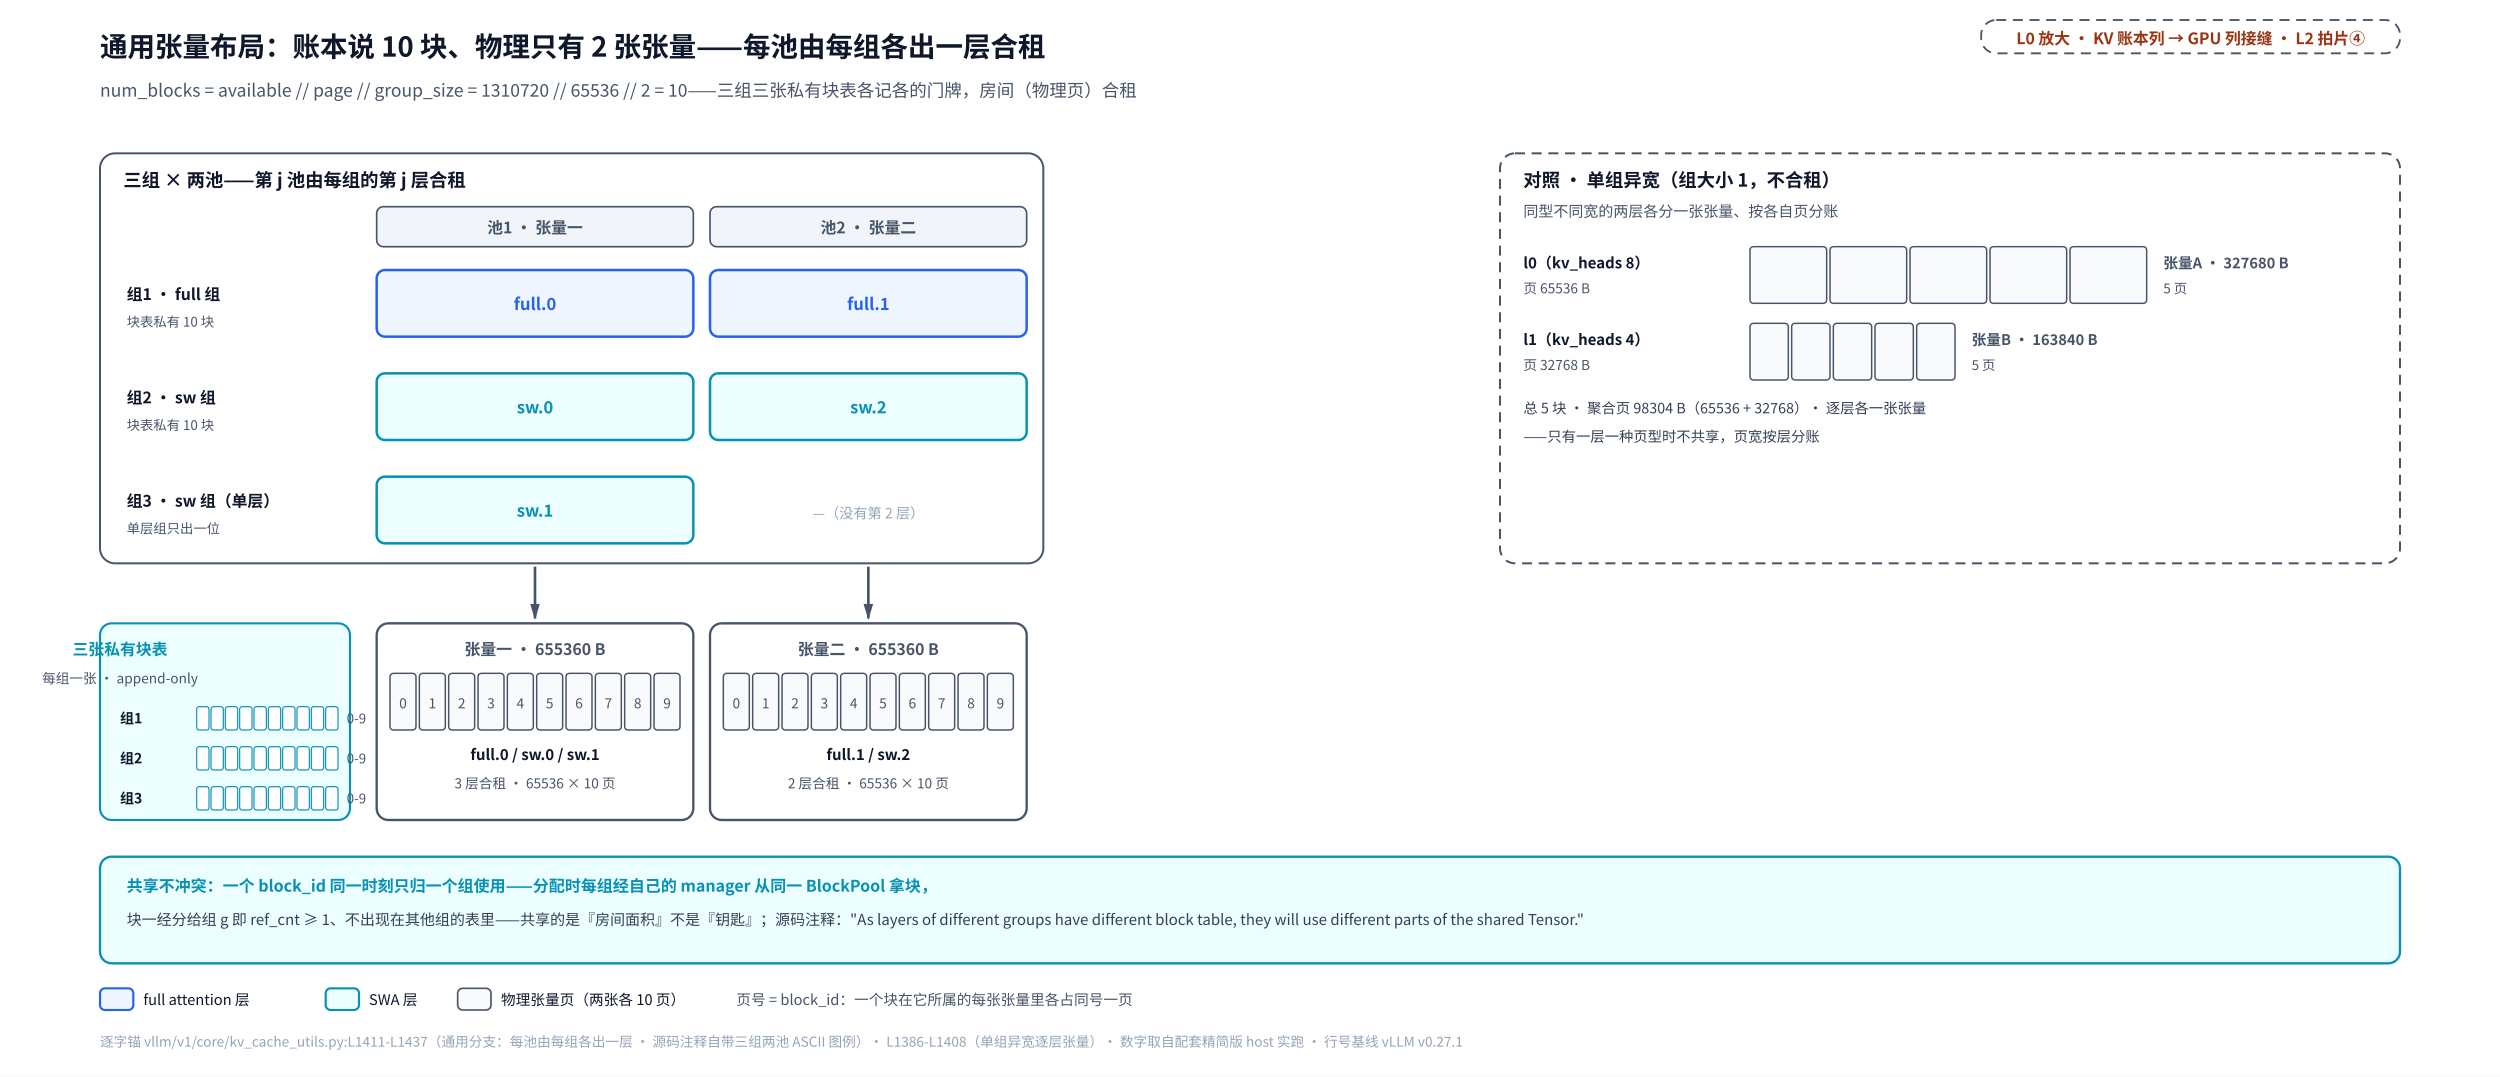
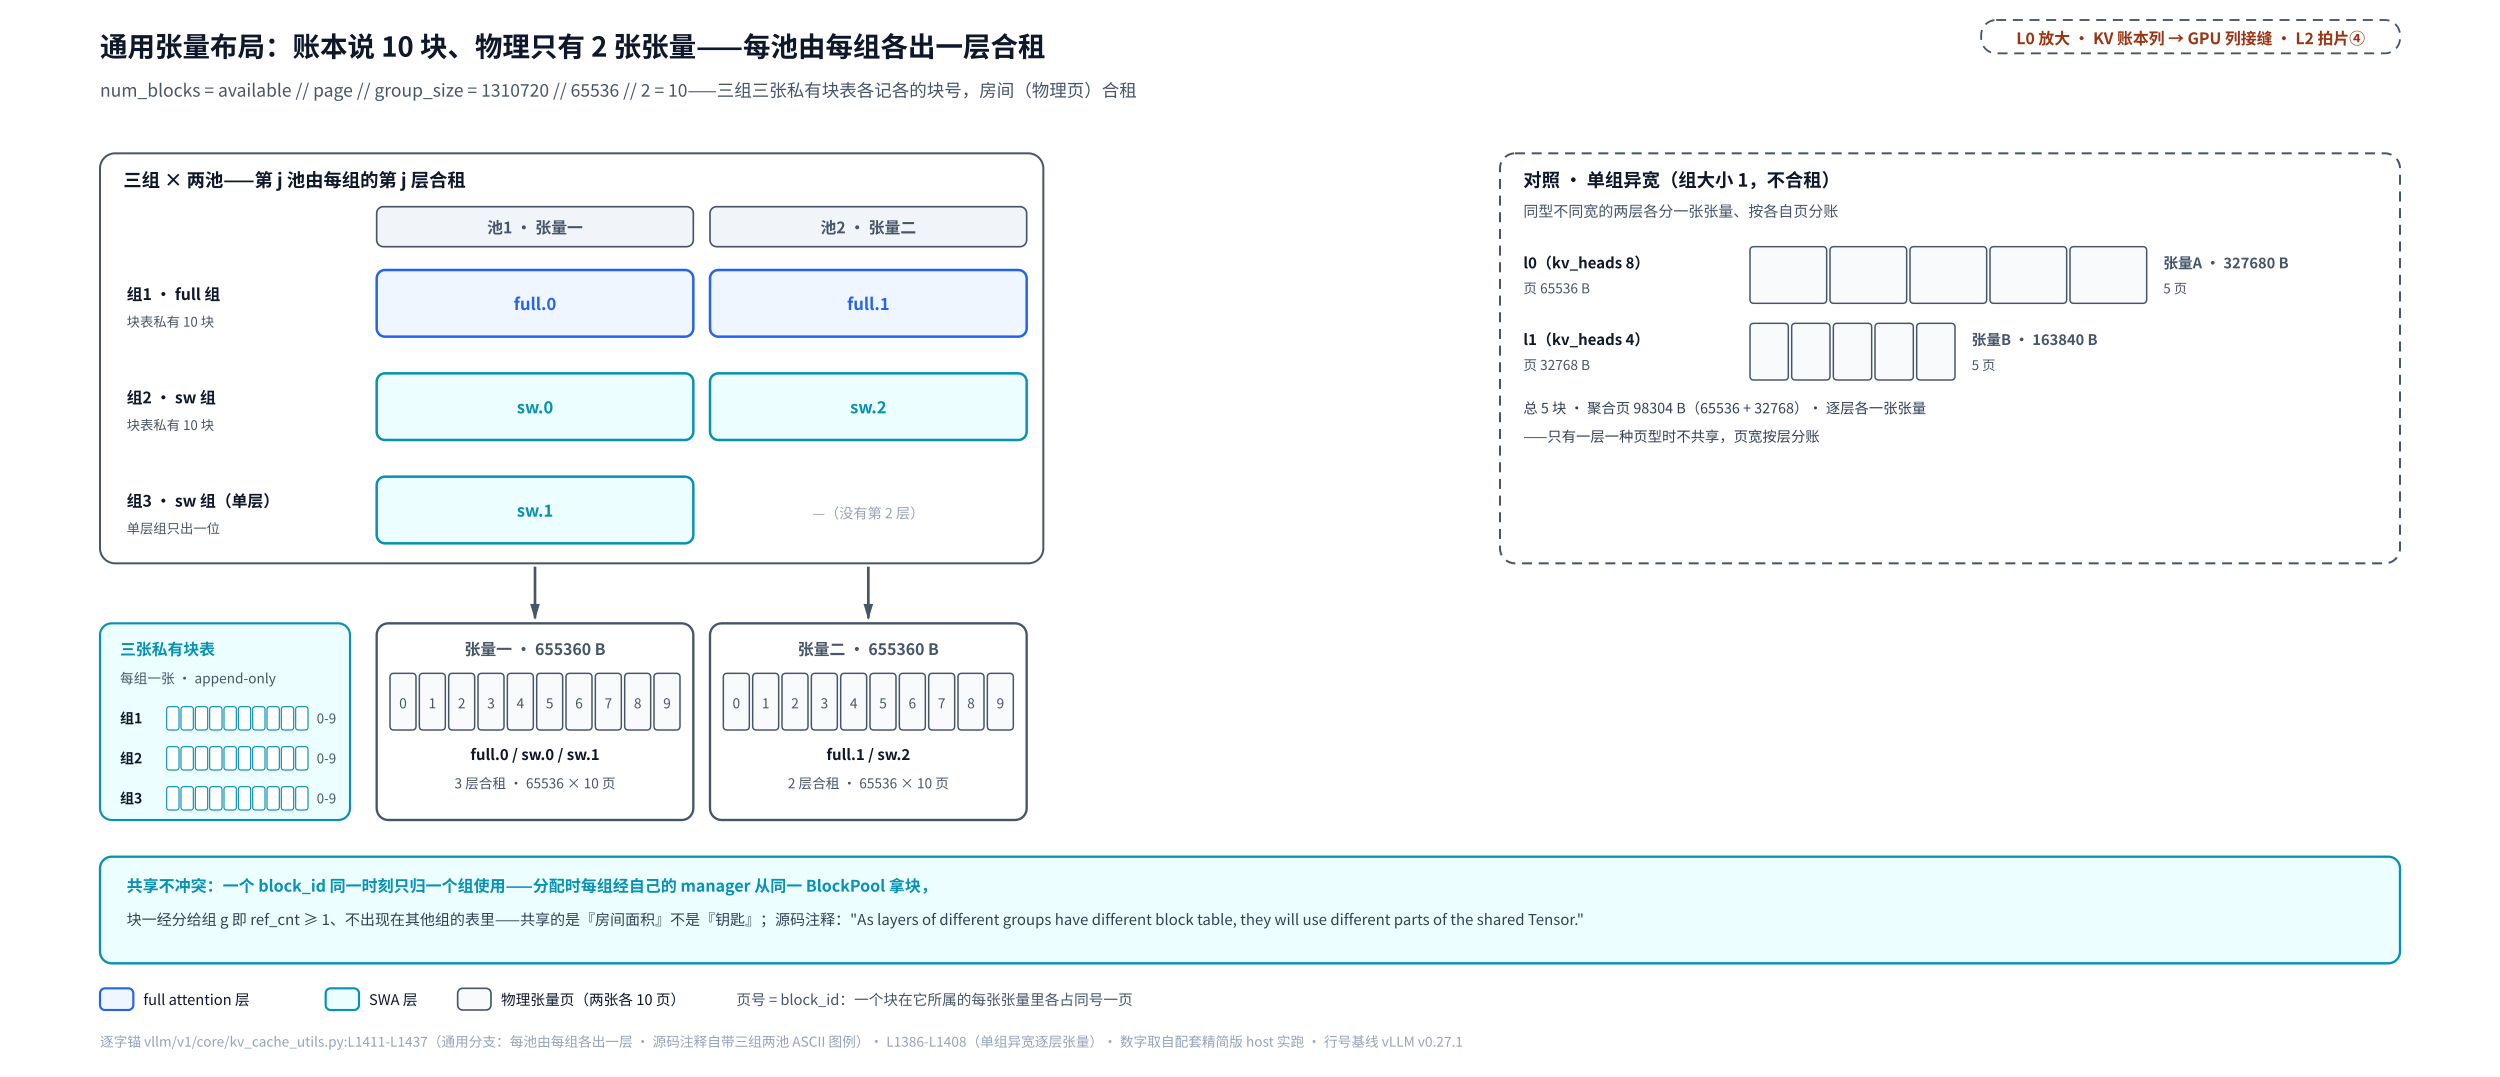
<svg xmlns="http://www.w3.org/2000/svg" viewBox="0 0 1500 646">
  <rect width="1500" height="646" fill="white" />
  <defs>
    <marker id="std" viewBox="0 0 10 6" refX="9" refY="3" markerWidth="6" markerHeight="4.2" orient="auto">
      <path d="M0,0 L10,3 L0,6 Z" fill="#475569" />
    </marker>
    <marker id="dn" viewBox="0 0 10 6" refX="9" refY="3" markerWidth="7" markerHeight="5" orient="auto">
      <path d="M0,0 L10,3 L0,6 Z" fill="#2563eb" />
    </marker>
    <marker id="up" viewBox="0 0 10 6" refX="9" refY="3" markerWidth="7" markerHeight="5" orient="auto">
      <path d="M0,0 L10,3 L0,6 Z" fill="#ea580c" />
    </marker>
    <marker id="ab" viewBox="0 0 10 6" refX="9" refY="3" markerWidth="7" markerHeight="5" orient="auto">
      <path d="M0,0 L10,3 L0,6 Z" fill="#dc2626" />
    </marker>
  </defs>
  <text x="60.0" y="34.0" font-family="Microsoft YaHei, SimHei, Noto Sans CJK SC, PingFang SC, sans-serif" font-size="16.5" fill="#0f172a" text-anchor="start" font-weight="bold">通用张量布局：账本说 10 块、物理只有 2 张张量——每池由每组各出一层合租</text>
-   <text x="60.0" y="58.0" font-family="Microsoft YaHei, SimHei, Noto Sans CJK SC, PingFang SC, sans-serif" font-size="10.5" fill="#475569" text-anchor="start">num_blocks = available // page // group_size = 1310720 // 65536 // 2 = 10——三组三张私有块表各记各的门牌，房间（物理页）合租</text>
+   <text x="60.0" y="58.0" font-family="Microsoft YaHei, SimHei, Noto Sans CJK SC, PingFang SC, sans-serif" font-size="10.5" fill="#475569" text-anchor="start">num_blocks = available // page // group_size = 1310720 // 65536 // 2 = 10——三组三张私有块表各记各的块号，房间（物理页）合租</text>
  <rect x="1188.7" y="12.0" width="251.3" height="20.0" rx="9" fill="#ffffff" stroke="#475569" stroke-width="1.1" stroke-dasharray="6,4" />
  <text x="1314.4" y="26.5" font-family="Microsoft YaHei, SimHei, Noto Sans CJK SC, PingFang SC, sans-serif" font-size="9.5" fill="#9a3412" text-anchor="middle" font-weight="bold">L0 放大 · KV 账本列 → GPU 列接缝 · L2 拍片④</text>
  <rect x="60.0" y="92.0" width="566.0" height="246.0" rx="9" fill="#ffffff" stroke="#475569" stroke-width="1.2" />
  <text x="74.0" y="112.0" font-family="Microsoft YaHei, SimHei, Noto Sans CJK SC, PingFang SC, sans-serif" font-size="11" fill="#0f172a" text-anchor="start" font-weight="bold">三组 × 两池——第 j 池由每组的第 j 层合租</text>
  <rect x="226.0" y="124.0" width="190.0" height="24.0" rx="4" fill="#f1f5f9" stroke="#475569" stroke-width="1.0" />
  <text x="321.0" y="140.0" font-family="Microsoft YaHei, SimHei, Noto Sans CJK SC, PingFang SC, sans-serif" font-size="9.5" fill="#475569" text-anchor="middle" font-weight="bold">池1 · 张量一</text>
  <rect x="426.0" y="124.0" width="190.0" height="24.0" rx="4" fill="#f1f5f9" stroke="#475569" stroke-width="1.0" />
  <text x="521.0" y="140.0" font-family="Microsoft YaHei, SimHei, Noto Sans CJK SC, PingFang SC, sans-serif" font-size="9.5" fill="#475569" text-anchor="middle" font-weight="bold">池2 · 张量二</text>
  <text x="76.0" y="180.0" font-family="Microsoft YaHei, SimHei, Noto Sans CJK SC, PingFang SC, sans-serif" font-size="9.5" fill="#0f172a" text-anchor="start" font-weight="bold">组1 · full 组</text>
  <text x="76.0" y="196.0" font-family="Microsoft YaHei, SimHei, Noto Sans CJK SC, PingFang SC, sans-serif" font-size="8" fill="#475569" text-anchor="start">块表私有 10 块</text>
  <rect x="226.0" y="162.0" width="190.0" height="40.0" rx="5" fill="#eff6ff" stroke="#2563eb" stroke-width="1.5" />
  <text x="321.0" y="186.0" font-family="Microsoft YaHei, SimHei, Noto Sans CJK SC, PingFang SC, sans-serif" font-size="10" fill="#2563eb" text-anchor="middle" font-weight="bold">full.0</text>
  <rect x="426.0" y="162.0" width="190.0" height="40.0" rx="5" fill="#eff6ff" stroke="#2563eb" stroke-width="1.5" />
  <text x="521.0" y="186.0" font-family="Microsoft YaHei, SimHei, Noto Sans CJK SC, PingFang SC, sans-serif" font-size="10" fill="#2563eb" text-anchor="middle" font-weight="bold">full.1</text>
  <text x="76.0" y="242.0" font-family="Microsoft YaHei, SimHei, Noto Sans CJK SC, PingFang SC, sans-serif" font-size="9.5" fill="#0f172a" text-anchor="start" font-weight="bold">组2 · sw 组</text>
  <text x="76.0" y="258.0" font-family="Microsoft YaHei, SimHei, Noto Sans CJK SC, PingFang SC, sans-serif" font-size="8" fill="#475569" text-anchor="start">块表私有 10 块</text>
  <rect x="226.0" y="224.0" width="190.0" height="40.0" rx="5" fill="#ecfeff" stroke="#0891b2" stroke-width="1.5" />
  <text x="321.0" y="248.0" font-family="Microsoft YaHei, SimHei, Noto Sans CJK SC, PingFang SC, sans-serif" font-size="10" fill="#0891b2" text-anchor="middle" font-weight="bold">sw.0</text>
  <rect x="426.0" y="224.0" width="190.0" height="40.0" rx="5" fill="#ecfeff" stroke="#0891b2" stroke-width="1.5" />
  <text x="521.0" y="248.0" font-family="Microsoft YaHei, SimHei, Noto Sans CJK SC, PingFang SC, sans-serif" font-size="10" fill="#0891b2" text-anchor="middle" font-weight="bold">sw.2</text>
  <text x="76.0" y="304.0" font-family="Microsoft YaHei, SimHei, Noto Sans CJK SC, PingFang SC, sans-serif" font-size="9.5" fill="#0f172a" text-anchor="start" font-weight="bold">组3 · sw 组（单层）</text>
  <text x="76.0" y="320.0" font-family="Microsoft YaHei, SimHei, Noto Sans CJK SC, PingFang SC, sans-serif" font-size="8" fill="#475569" text-anchor="start">单层组只出一位</text>
  <rect x="226.0" y="286.0" width="190.0" height="40.0" rx="5" fill="#ecfeff" stroke="#0891b2" stroke-width="1.5" />
  <text x="321.0" y="310.0" font-family="Microsoft YaHei, SimHei, Noto Sans CJK SC, PingFang SC, sans-serif" font-size="10" fill="#0891b2" text-anchor="middle" font-weight="bold">sw.1</text>
  <text x="521.0" y="311.0" font-family="Microsoft YaHei, SimHei, Noto Sans CJK SC, PingFang SC, sans-serif" font-size="8.5" fill="#94a3b8" text-anchor="middle">—（没有第 2 层）</text>
  <line x1="321.0" y1="340.0" x2="321.0" y2="371.0" stroke="#475569" stroke-width="1.6" marker-end="url(#std)" />
  <rect x="226.0" y="374.0" width="190.0" height="118.0" rx="7" fill="#ffffff" stroke="#475569" stroke-width="1.4" />
  <text x="321.0" y="393.0" font-family="Microsoft YaHei, SimHei, Noto Sans CJK SC, PingFang SC, sans-serif" font-size="9.5" fill="#475569" text-anchor="middle" font-weight="bold">张量一 · 655360 B</text>
  <rect x="234.0" y="404.0" width="15.6" height="34.0" rx="2" fill="#f8fafc" stroke="#475569" stroke-width="0.9" />
  <text x="241.8" y="425.0" font-family="Microsoft YaHei, SimHei, Noto Sans CJK SC, PingFang SC, sans-serif" font-size="8.2" fill="#475569" text-anchor="middle">0</text>
  <rect x="251.6" y="404.0" width="15.6" height="34.0" rx="2" fill="#f8fafc" stroke="#475569" stroke-width="0.9" />
  <text x="259.4" y="425.0" font-family="Microsoft YaHei, SimHei, Noto Sans CJK SC, PingFang SC, sans-serif" font-size="8.2" fill="#475569" text-anchor="middle">1</text>
  <rect x="269.2" y="404.0" width="15.6" height="34.0" rx="2" fill="#f8fafc" stroke="#475569" stroke-width="0.9" />
  <text x="277.0" y="425.0" font-family="Microsoft YaHei, SimHei, Noto Sans CJK SC, PingFang SC, sans-serif" font-size="8.2" fill="#475569" text-anchor="middle">2</text>
  <rect x="286.8" y="404.0" width="15.6" height="34.0" rx="2" fill="#f8fafc" stroke="#475569" stroke-width="0.9" />
  <text x="294.6" y="425.0" font-family="Microsoft YaHei, SimHei, Noto Sans CJK SC, PingFang SC, sans-serif" font-size="8.2" fill="#475569" text-anchor="middle">3</text>
  <rect x="304.4" y="404.0" width="15.6" height="34.0" rx="2" fill="#f8fafc" stroke="#475569" stroke-width="0.9" />
  <text x="312.2" y="425.0" font-family="Microsoft YaHei, SimHei, Noto Sans CJK SC, PingFang SC, sans-serif" font-size="8.2" fill="#475569" text-anchor="middle">4</text>
  <rect x="322.0" y="404.0" width="15.6" height="34.0" rx="2" fill="#f8fafc" stroke="#475569" stroke-width="0.9" />
  <text x="329.8" y="425.0" font-family="Microsoft YaHei, SimHei, Noto Sans CJK SC, PingFang SC, sans-serif" font-size="8.2" fill="#475569" text-anchor="middle">5</text>
  <rect x="339.6" y="404.0" width="15.6" height="34.0" rx="2" fill="#f8fafc" stroke="#475569" stroke-width="0.9" />
  <text x="347.4" y="425.0" font-family="Microsoft YaHei, SimHei, Noto Sans CJK SC, PingFang SC, sans-serif" font-size="8.2" fill="#475569" text-anchor="middle">6</text>
  <rect x="357.2" y="404.0" width="15.6" height="34.0" rx="2" fill="#f8fafc" stroke="#475569" stroke-width="0.9" />
  <text x="365.0" y="425.0" font-family="Microsoft YaHei, SimHei, Noto Sans CJK SC, PingFang SC, sans-serif" font-size="8.2" fill="#475569" text-anchor="middle">7</text>
  <rect x="374.8" y="404.0" width="15.6" height="34.0" rx="2" fill="#f8fafc" stroke="#475569" stroke-width="0.9" />
  <text x="382.6" y="425.0" font-family="Microsoft YaHei, SimHei, Noto Sans CJK SC, PingFang SC, sans-serif" font-size="8.2" fill="#475569" text-anchor="middle">8</text>
  <rect x="392.4" y="404.0" width="15.6" height="34.0" rx="2" fill="#f8fafc" stroke="#475569" stroke-width="0.9" />
  <text x="400.2" y="425.0" font-family="Microsoft YaHei, SimHei, Noto Sans CJK SC, PingFang SC, sans-serif" font-size="8.2" fill="#475569" text-anchor="middle">9</text>
  <text x="321.0" y="456.0" font-family="Microsoft YaHei, SimHei, Noto Sans CJK SC, PingFang SC, sans-serif" font-size="9" fill="#0f172a" text-anchor="middle" font-weight="bold">full.0 / sw.0 / sw.1</text>
  <text x="321.0" y="473.0" font-family="Microsoft YaHei, SimHei, Noto Sans CJK SC, PingFang SC, sans-serif" font-size="8.2" fill="#475569" text-anchor="middle">3 层合租 · 65536 × 10 页</text>
  <line x1="521.0" y1="340.0" x2="521.0" y2="371.0" stroke="#475569" stroke-width="1.6" marker-end="url(#std)" />
  <rect x="426.0" y="374.0" width="190.0" height="118.0" rx="7" fill="#ffffff" stroke="#475569" stroke-width="1.4" />
  <text x="521.0" y="393.0" font-family="Microsoft YaHei, SimHei, Noto Sans CJK SC, PingFang SC, sans-serif" font-size="9.5" fill="#475569" text-anchor="middle" font-weight="bold">张量二 · 655360 B</text>
  <rect x="434.0" y="404.0" width="15.6" height="34.0" rx="2" fill="#f8fafc" stroke="#475569" stroke-width="0.9" />
  <text x="441.8" y="425.0" font-family="Microsoft YaHei, SimHei, Noto Sans CJK SC, PingFang SC, sans-serif" font-size="8.2" fill="#475569" text-anchor="middle">0</text>
  <rect x="451.6" y="404.0" width="15.6" height="34.0" rx="2" fill="#f8fafc" stroke="#475569" stroke-width="0.9" />
  <text x="459.4" y="425.0" font-family="Microsoft YaHei, SimHei, Noto Sans CJK SC, PingFang SC, sans-serif" font-size="8.2" fill="#475569" text-anchor="middle">1</text>
  <rect x="469.2" y="404.0" width="15.6" height="34.0" rx="2" fill="#f8fafc" stroke="#475569" stroke-width="0.9" />
  <text x="477.0" y="425.0" font-family="Microsoft YaHei, SimHei, Noto Sans CJK SC, PingFang SC, sans-serif" font-size="8.2" fill="#475569" text-anchor="middle">2</text>
  <rect x="486.8" y="404.0" width="15.6" height="34.0" rx="2" fill="#f8fafc" stroke="#475569" stroke-width="0.9" />
  <text x="494.6" y="425.0" font-family="Microsoft YaHei, SimHei, Noto Sans CJK SC, PingFang SC, sans-serif" font-size="8.2" fill="#475569" text-anchor="middle">3</text>
  <rect x="504.4" y="404.0" width="15.6" height="34.0" rx="2" fill="#f8fafc" stroke="#475569" stroke-width="0.9" />
  <text x="512.2" y="425.0" font-family="Microsoft YaHei, SimHei, Noto Sans CJK SC, PingFang SC, sans-serif" font-size="8.2" fill="#475569" text-anchor="middle">4</text>
  <rect x="522.0" y="404.0" width="15.6" height="34.0" rx="2" fill="#f8fafc" stroke="#475569" stroke-width="0.9" />
  <text x="529.8" y="425.0" font-family="Microsoft YaHei, SimHei, Noto Sans CJK SC, PingFang SC, sans-serif" font-size="8.2" fill="#475569" text-anchor="middle">5</text>
  <rect x="539.6" y="404.0" width="15.6" height="34.0" rx="2" fill="#f8fafc" stroke="#475569" stroke-width="0.9" />
  <text x="547.4" y="425.0" font-family="Microsoft YaHei, SimHei, Noto Sans CJK SC, PingFang SC, sans-serif" font-size="8.2" fill="#475569" text-anchor="middle">6</text>
  <rect x="557.2" y="404.0" width="15.6" height="34.0" rx="2" fill="#f8fafc" stroke="#475569" stroke-width="0.9" />
  <text x="565.0" y="425.0" font-family="Microsoft YaHei, SimHei, Noto Sans CJK SC, PingFang SC, sans-serif" font-size="8.2" fill="#475569" text-anchor="middle">7</text>
  <rect x="574.8" y="404.0" width="15.6" height="34.0" rx="2" fill="#f8fafc" stroke="#475569" stroke-width="0.9" />
  <text x="582.6" y="425.0" font-family="Microsoft YaHei, SimHei, Noto Sans CJK SC, PingFang SC, sans-serif" font-size="8.2" fill="#475569" text-anchor="middle">8</text>
  <rect x="592.4" y="404.0" width="15.6" height="34.0" rx="2" fill="#f8fafc" stroke="#475569" stroke-width="0.9" />
  <text x="600.2" y="425.0" font-family="Microsoft YaHei, SimHei, Noto Sans CJK SC, PingFang SC, sans-serif" font-size="8.2" fill="#475569" text-anchor="middle">9</text>
  <text x="521.0" y="456.0" font-family="Microsoft YaHei, SimHei, Noto Sans CJK SC, PingFang SC, sans-serif" font-size="9" fill="#0f172a" text-anchor="middle" font-weight="bold">full.1 / sw.2</text>
  <text x="521.0" y="473.0" font-family="Microsoft YaHei, SimHei, Noto Sans CJK SC, PingFang SC, sans-serif" font-size="8.2" fill="#475569" text-anchor="middle">2 层合租 · 65536 × 10 页</text>
  <rect x="60.0" y="374.0" width="150.0" height="118.0" rx="7" fill="#ecfeff" stroke="#0891b2" stroke-width="1.3" />
-   <text x="72.0" y="393.0" font-family="Microsoft YaHei, SimHei, Noto Sans CJK SC, PingFang SC, sans-serif" font-size="9.5" fill="#0891b2" text-anchor="middle" font-weight="bold">三张私有块表</text>
-   <text x="72.0" y="410.0" font-family="Microsoft YaHei, SimHei, Noto Sans CJK SC, PingFang SC, sans-serif" font-size="8.2" fill="#475569" text-anchor="middle">每组一张 · append-only</text>
+   <text x="72.0" y="393.0" font-family="Microsoft YaHei, SimHei, Noto Sans CJK SC, PingFang SC, sans-serif" font-size="9.5" fill="#0891b2" text-anchor="start" font-weight="bold">三张私有块表</text>
+   <text x="72.0" y="410.0" font-family="Microsoft YaHei, SimHei, Noto Sans CJK SC, PingFang SC, sans-serif" font-size="8.2" fill="#475569" text-anchor="start">每组一张 · append-only</text>
  <text x="72.0" y="434.0" font-family="Microsoft YaHei, SimHei, Noto Sans CJK SC, PingFang SC, sans-serif" font-size="8.4" fill="#0f172a" text-anchor="start" font-weight="bold">组1</text>
-   <rect x="118.0" y="424.0" width="7.4" height="14.0" rx="1.5" fill="#ffffff" stroke="#0891b2" stroke-width="0.7" />
-   <rect x="126.6" y="424.0" width="7.4" height="14.0" rx="1.5" fill="#ffffff" stroke="#0891b2" stroke-width="0.7" />
-   <rect x="135.2" y="424.0" width="7.4" height="14.0" rx="1.5" fill="#ffffff" stroke="#0891b2" stroke-width="0.7" />
-   <rect x="143.8" y="424.0" width="7.4" height="14.0" rx="1.5" fill="#ffffff" stroke="#0891b2" stroke-width="0.7" />
-   <rect x="152.4" y="424.0" width="7.4" height="14.0" rx="1.5" fill="#ffffff" stroke="#0891b2" stroke-width="0.7" />
-   <rect x="161.0" y="424.0" width="7.4" height="14.0" rx="1.5" fill="#ffffff" stroke="#0891b2" stroke-width="0.7" />
-   <rect x="169.6" y="424.0" width="7.4" height="14.0" rx="1.5" fill="#ffffff" stroke="#0891b2" stroke-width="0.7" />
-   <rect x="178.2" y="424.0" width="7.4" height="14.0" rx="1.5" fill="#ffffff" stroke="#0891b2" stroke-width="0.7" />
-   <rect x="186.8" y="424.0" width="7.4" height="14.0" rx="1.5" fill="#ffffff" stroke="#0891b2" stroke-width="0.7" />
-   <rect x="195.4" y="424.0" width="7.4" height="14.0" rx="1.5" fill="#ffffff" stroke="#0891b2" stroke-width="0.7" />
-   <text x="208.0" y="434.0" font-family="Microsoft YaHei, SimHei, Noto Sans CJK SC, PingFang SC, sans-serif" font-size="8" fill="#475569" text-anchor="start">0-9</text>
+   <rect x="100.0" y="424.0" width="7.4" height="14.0" rx="1.5" fill="#ffffff" stroke="#0891b2" stroke-width="0.7" />
+   <rect x="108.6" y="424.0" width="7.4" height="14.0" rx="1.5" fill="#ffffff" stroke="#0891b2" stroke-width="0.7" />
+   <rect x="117.2" y="424.0" width="7.4" height="14.0" rx="1.5" fill="#ffffff" stroke="#0891b2" stroke-width="0.7" />
+   <rect x="125.8" y="424.0" width="7.4" height="14.0" rx="1.5" fill="#ffffff" stroke="#0891b2" stroke-width="0.7" />
+   <rect x="134.4" y="424.0" width="7.4" height="14.0" rx="1.5" fill="#ffffff" stroke="#0891b2" stroke-width="0.7" />
+   <rect x="143.0" y="424.0" width="7.4" height="14.0" rx="1.5" fill="#ffffff" stroke="#0891b2" stroke-width="0.7" />
+   <rect x="151.6" y="424.0" width="7.4" height="14.0" rx="1.5" fill="#ffffff" stroke="#0891b2" stroke-width="0.7" />
+   <rect x="160.2" y="424.0" width="7.4" height="14.0" rx="1.5" fill="#ffffff" stroke="#0891b2" stroke-width="0.7" />
+   <rect x="168.8" y="424.0" width="7.4" height="14.0" rx="1.5" fill="#ffffff" stroke="#0891b2" stroke-width="0.7" />
+   <rect x="177.4" y="424.0" width="7.4" height="14.0" rx="1.5" fill="#ffffff" stroke="#0891b2" stroke-width="0.7" />
+   <text x="190.0" y="434.0" font-family="Microsoft YaHei, SimHei, Noto Sans CJK SC, PingFang SC, sans-serif" font-size="8" fill="#475569" text-anchor="start">0-9</text>
  <text x="72.0" y="458.0" font-family="Microsoft YaHei, SimHei, Noto Sans CJK SC, PingFang SC, sans-serif" font-size="8.4" fill="#0f172a" text-anchor="start" font-weight="bold">组2</text>
-   <rect x="118.0" y="448.0" width="7.4" height="14.0" rx="1.5" fill="#ffffff" stroke="#0891b2" stroke-width="0.7" />
-   <rect x="126.6" y="448.0" width="7.4" height="14.0" rx="1.5" fill="#ffffff" stroke="#0891b2" stroke-width="0.7" />
-   <rect x="135.2" y="448.0" width="7.4" height="14.0" rx="1.5" fill="#ffffff" stroke="#0891b2" stroke-width="0.7" />
-   <rect x="143.8" y="448.0" width="7.4" height="14.0" rx="1.5" fill="#ffffff" stroke="#0891b2" stroke-width="0.7" />
-   <rect x="152.4" y="448.0" width="7.4" height="14.0" rx="1.5" fill="#ffffff" stroke="#0891b2" stroke-width="0.7" />
-   <rect x="161.0" y="448.0" width="7.4" height="14.0" rx="1.5" fill="#ffffff" stroke="#0891b2" stroke-width="0.7" />
-   <rect x="169.6" y="448.0" width="7.4" height="14.0" rx="1.5" fill="#ffffff" stroke="#0891b2" stroke-width="0.7" />
-   <rect x="178.2" y="448.0" width="7.4" height="14.0" rx="1.5" fill="#ffffff" stroke="#0891b2" stroke-width="0.7" />
-   <rect x="186.8" y="448.0" width="7.4" height="14.0" rx="1.5" fill="#ffffff" stroke="#0891b2" stroke-width="0.7" />
-   <rect x="195.4" y="448.0" width="7.4" height="14.0" rx="1.5" fill="#ffffff" stroke="#0891b2" stroke-width="0.7" />
-   <text x="208.0" y="458.0" font-family="Microsoft YaHei, SimHei, Noto Sans CJK SC, PingFang SC, sans-serif" font-size="8" fill="#475569" text-anchor="start">0-9</text>
+   <rect x="100.0" y="448.0" width="7.4" height="14.0" rx="1.5" fill="#ffffff" stroke="#0891b2" stroke-width="0.7" />
+   <rect x="108.6" y="448.0" width="7.4" height="14.0" rx="1.5" fill="#ffffff" stroke="#0891b2" stroke-width="0.7" />
+   <rect x="117.2" y="448.0" width="7.4" height="14.0" rx="1.5" fill="#ffffff" stroke="#0891b2" stroke-width="0.7" />
+   <rect x="125.8" y="448.0" width="7.4" height="14.0" rx="1.5" fill="#ffffff" stroke="#0891b2" stroke-width="0.7" />
+   <rect x="134.4" y="448.0" width="7.4" height="14.0" rx="1.5" fill="#ffffff" stroke="#0891b2" stroke-width="0.7" />
+   <rect x="143.0" y="448.0" width="7.4" height="14.0" rx="1.5" fill="#ffffff" stroke="#0891b2" stroke-width="0.7" />
+   <rect x="151.6" y="448.0" width="7.4" height="14.0" rx="1.5" fill="#ffffff" stroke="#0891b2" stroke-width="0.7" />
+   <rect x="160.2" y="448.0" width="7.4" height="14.0" rx="1.5" fill="#ffffff" stroke="#0891b2" stroke-width="0.7" />
+   <rect x="168.8" y="448.0" width="7.4" height="14.0" rx="1.5" fill="#ffffff" stroke="#0891b2" stroke-width="0.7" />
+   <rect x="177.4" y="448.0" width="7.4" height="14.0" rx="1.5" fill="#ffffff" stroke="#0891b2" stroke-width="0.7" />
+   <text x="190.0" y="458.0" font-family="Microsoft YaHei, SimHei, Noto Sans CJK SC, PingFang SC, sans-serif" font-size="8" fill="#475569" text-anchor="start">0-9</text>
  <text x="72.0" y="482.0" font-family="Microsoft YaHei, SimHei, Noto Sans CJK SC, PingFang SC, sans-serif" font-size="8.4" fill="#0f172a" text-anchor="start" font-weight="bold">组3</text>
-   <rect x="118.0" y="472.0" width="7.4" height="14.0" rx="1.5" fill="#ffffff" stroke="#0891b2" stroke-width="0.7" />
-   <rect x="126.6" y="472.0" width="7.4" height="14.0" rx="1.5" fill="#ffffff" stroke="#0891b2" stroke-width="0.7" />
-   <rect x="135.2" y="472.0" width="7.4" height="14.0" rx="1.5" fill="#ffffff" stroke="#0891b2" stroke-width="0.7" />
-   <rect x="143.8" y="472.0" width="7.4" height="14.0" rx="1.5" fill="#ffffff" stroke="#0891b2" stroke-width="0.7" />
-   <rect x="152.4" y="472.0" width="7.4" height="14.0" rx="1.5" fill="#ffffff" stroke="#0891b2" stroke-width="0.7" />
-   <rect x="161.0" y="472.0" width="7.4" height="14.0" rx="1.5" fill="#ffffff" stroke="#0891b2" stroke-width="0.7" />
-   <rect x="169.6" y="472.0" width="7.4" height="14.0" rx="1.5" fill="#ffffff" stroke="#0891b2" stroke-width="0.7" />
-   <rect x="178.2" y="472.0" width="7.4" height="14.0" rx="1.5" fill="#ffffff" stroke="#0891b2" stroke-width="0.7" />
-   <rect x="186.8" y="472.0" width="7.4" height="14.0" rx="1.5" fill="#ffffff" stroke="#0891b2" stroke-width="0.7" />
-   <rect x="195.4" y="472.0" width="7.4" height="14.0" rx="1.5" fill="#ffffff" stroke="#0891b2" stroke-width="0.7" />
-   <text x="208.0" y="482.0" font-family="Microsoft YaHei, SimHei, Noto Sans CJK SC, PingFang SC, sans-serif" font-size="8" fill="#475569" text-anchor="start">0-9</text>
+   <rect x="100.0" y="472.0" width="7.4" height="14.0" rx="1.5" fill="#ffffff" stroke="#0891b2" stroke-width="0.7" />
+   <rect x="108.6" y="472.0" width="7.4" height="14.0" rx="1.5" fill="#ffffff" stroke="#0891b2" stroke-width="0.7" />
+   <rect x="117.2" y="472.0" width="7.4" height="14.0" rx="1.5" fill="#ffffff" stroke="#0891b2" stroke-width="0.7" />
+   <rect x="125.8" y="472.0" width="7.4" height="14.0" rx="1.5" fill="#ffffff" stroke="#0891b2" stroke-width="0.7" />
+   <rect x="134.4" y="472.0" width="7.4" height="14.0" rx="1.5" fill="#ffffff" stroke="#0891b2" stroke-width="0.7" />
+   <rect x="143.0" y="472.0" width="7.4" height="14.0" rx="1.5" fill="#ffffff" stroke="#0891b2" stroke-width="0.7" />
+   <rect x="151.6" y="472.0" width="7.4" height="14.0" rx="1.5" fill="#ffffff" stroke="#0891b2" stroke-width="0.7" />
+   <rect x="160.2" y="472.0" width="7.4" height="14.0" rx="1.5" fill="#ffffff" stroke="#0891b2" stroke-width="0.7" />
+   <rect x="168.8" y="472.0" width="7.4" height="14.0" rx="1.5" fill="#ffffff" stroke="#0891b2" stroke-width="0.7" />
+   <rect x="177.4" y="472.0" width="7.4" height="14.0" rx="1.5" fill="#ffffff" stroke="#0891b2" stroke-width="0.7" />
+   <text x="190.0" y="482.0" font-family="Microsoft YaHei, SimHei, Noto Sans CJK SC, PingFang SC, sans-serif" font-size="8" fill="#475569" text-anchor="start">0-9</text>
  <rect x="900.0" y="92.0" width="540.0" height="246.0" rx="9" fill="#ffffff" stroke="#475569" stroke-width="1.2" stroke-dasharray="6,4" />
  <text x="914.0" y="112.0" font-family="Microsoft YaHei, SimHei, Noto Sans CJK SC, PingFang SC, sans-serif" font-size="11" fill="#0f172a" text-anchor="start" font-weight="bold">对照 · 单组异宽（组大小 1，不合租）</text>
  <text x="914.0" y="130.0" font-family="Microsoft YaHei, SimHei, Noto Sans CJK SC, PingFang SC, sans-serif" font-size="9" fill="#475569" text-anchor="start">同型不同宽的两层各分一张张量、按各自页分账</text>
  <text x="914.0" y="161.0" font-family="Microsoft YaHei, SimHei, Noto Sans CJK SC, PingFang SC, sans-serif" font-size="9" fill="#0f172a" text-anchor="start" font-weight="bold">l0（kv_heads 8）</text>
  <text x="914.0" y="176.0" font-family="Microsoft YaHei, SimHei, Noto Sans CJK SC, PingFang SC, sans-serif" font-size="8.2" fill="#475569" text-anchor="start">页 65536 B</text>
  <rect x="1050.0" y="148.0" width="46.0" height="34.0" rx="2" fill="#f8fafc" stroke="#475569" stroke-width="0.9" />
  <rect x="1098.0" y="148.0" width="46.0" height="34.0" rx="2" fill="#f8fafc" stroke="#475569" stroke-width="0.9" />
  <rect x="1146.0" y="148.0" width="46.0" height="34.0" rx="2" fill="#f8fafc" stroke="#475569" stroke-width="0.9" />
  <rect x="1194.0" y="148.0" width="46.0" height="34.0" rx="2" fill="#f8fafc" stroke="#475569" stroke-width="0.9" />
  <rect x="1242.0" y="148.0" width="46.0" height="34.0" rx="2" fill="#f8fafc" stroke="#475569" stroke-width="0.9" />
  <text x="1298.0" y="161.0" font-family="Microsoft YaHei, SimHei, Noto Sans CJK SC, PingFang SC, sans-serif" font-size="8.8" fill="#475569" text-anchor="start" font-weight="bold">张量A · 327680 B</text>
  <text x="1298.0" y="176.0" font-family="Microsoft YaHei, SimHei, Noto Sans CJK SC, PingFang SC, sans-serif" font-size="8" fill="#475569" text-anchor="start">5 页</text>
  <text x="914.0" y="207.0" font-family="Microsoft YaHei, SimHei, Noto Sans CJK SC, PingFang SC, sans-serif" font-size="9" fill="#0f172a" text-anchor="start" font-weight="bold">l1（kv_heads 4）</text>
  <text x="914.0" y="222.0" font-family="Microsoft YaHei, SimHei, Noto Sans CJK SC, PingFang SC, sans-serif" font-size="8.2" fill="#475569" text-anchor="start">页 32768 B</text>
  <rect x="1050.0" y="194.0" width="23.0" height="34.0" rx="2" fill="#f8fafc" stroke="#475569" stroke-width="0.9" />
  <rect x="1075.0" y="194.0" width="23.0" height="34.0" rx="2" fill="#f8fafc" stroke="#475569" stroke-width="0.9" />
  <rect x="1100.0" y="194.0" width="23.0" height="34.0" rx="2" fill="#f8fafc" stroke="#475569" stroke-width="0.9" />
  <rect x="1125.0" y="194.0" width="23.0" height="34.0" rx="2" fill="#f8fafc" stroke="#475569" stroke-width="0.9" />
  <rect x="1150.0" y="194.0" width="23.0" height="34.0" rx="2" fill="#f8fafc" stroke="#475569" stroke-width="0.9" />
  <text x="1183.0" y="207.0" font-family="Microsoft YaHei, SimHei, Noto Sans CJK SC, PingFang SC, sans-serif" font-size="8.8" fill="#475569" text-anchor="start" font-weight="bold">张量B · 163840 B</text>
  <text x="1183.0" y="222.0" font-family="Microsoft YaHei, SimHei, Noto Sans CJK SC, PingFang SC, sans-serif" font-size="8" fill="#475569" text-anchor="start">5 页</text>
  <text x="914.0" y="248.0" font-family="Microsoft YaHei, SimHei, Noto Sans CJK SC, PingFang SC, sans-serif" font-size="8.6" fill="#334155" text-anchor="start">总 5 块 · 聚合页 98304 B（65536 + 32768）· 逐层各一张张量</text>
  <text x="914.0" y="265.0" font-family="Microsoft YaHei, SimHei, Noto Sans CJK SC, PingFang SC, sans-serif" font-size="8.6" fill="#334155" text-anchor="start">——只有一层一种页型时不共享，页宽按层分账</text>
  <rect x="60.0" y="514.0" width="1380.0" height="64.0" rx="7" fill="#ecfeff" stroke="#0891b2" stroke-width="1.4" />
  <text x="76.0" y="535.0" font-family="Microsoft YaHei, SimHei, Noto Sans CJK SC, PingFang SC, sans-serif" font-size="9.6" fill="#0891b2" text-anchor="start" font-weight="bold">共享不冲突：一个 block_id 同一时刻只归一个组使用——分配时每组经自己的 manager 从同一 BlockPool 拿块，</text>
  <text x="76.0" y="555.0" font-family="Microsoft YaHei, SimHei, Noto Sans CJK SC, PingFang SC, sans-serif" font-size="9" fill="#334155" text-anchor="start">块一经分给组 g 即 ref_cnt ≥ 1、不出现在其他组的表里——共享的是『房间面积』不是『钥匙』；源码注释："As layers of different groups have different block table, they will use different parts of the shared Tensor."</text>
  <rect x="60.0" y="593.0" width="20.0" height="13.0" rx="3" fill="#eff6ff" stroke="#2563eb" stroke-width="1.3" />
  <text x="86.0" y="603.0" font-family="Microsoft YaHei, SimHei, Noto Sans CJK SC, PingFang SC, sans-serif" font-size="8.8" fill="#0f172a" text-anchor="start">full attention 层</text>
  <rect x="195.4" y="593.0" width="20.0" height="13.0" rx="3" fill="#ecfeff" stroke="#0891b2" stroke-width="1.3" />
  <text x="221.4" y="603.0" font-family="Microsoft YaHei, SimHei, Noto Sans CJK SC, PingFang SC, sans-serif" font-size="8.8" fill="#0f172a" text-anchor="start">SWA 层</text>
  <rect x="274.6" y="593.0" width="20.0" height="13.0" rx="3" fill="#f8fafc" stroke="#475569" stroke-width="1.0" />
  <text x="300.6" y="603.0" font-family="Microsoft YaHei, SimHei, Noto Sans CJK SC, PingFang SC, sans-serif" font-size="8.8" fill="#0f172a" text-anchor="start">物理张量页（两张各 10 页）</text>
  <text x="441.8" y="603.0" font-family="Microsoft YaHei, SimHei, Noto Sans CJK SC, PingFang SC, sans-serif" font-size="8.8" fill="#475569" text-anchor="start">页号 = block_id：一个块在它所属的每张张量里各占同号一页</text>
  <text x="60.0" y="628.0" font-family="Microsoft YaHei, SimHei, Noto Sans CJK SC, PingFang SC, sans-serif" font-size="8.2" fill="#94a3b8" text-anchor="start">逐字锚 vllm/v1/core/kv_cache_utils.py:L1411-L1437（通用分支：每池由每组各出一层 · 源码注释自带三组两池 ASCII 图例）· L1386-L1408（单组异宽逐层张量）· 数字取自配套精简版 host 实跑 · 行号基线 vLLM v0.27.1</text>
</svg>
